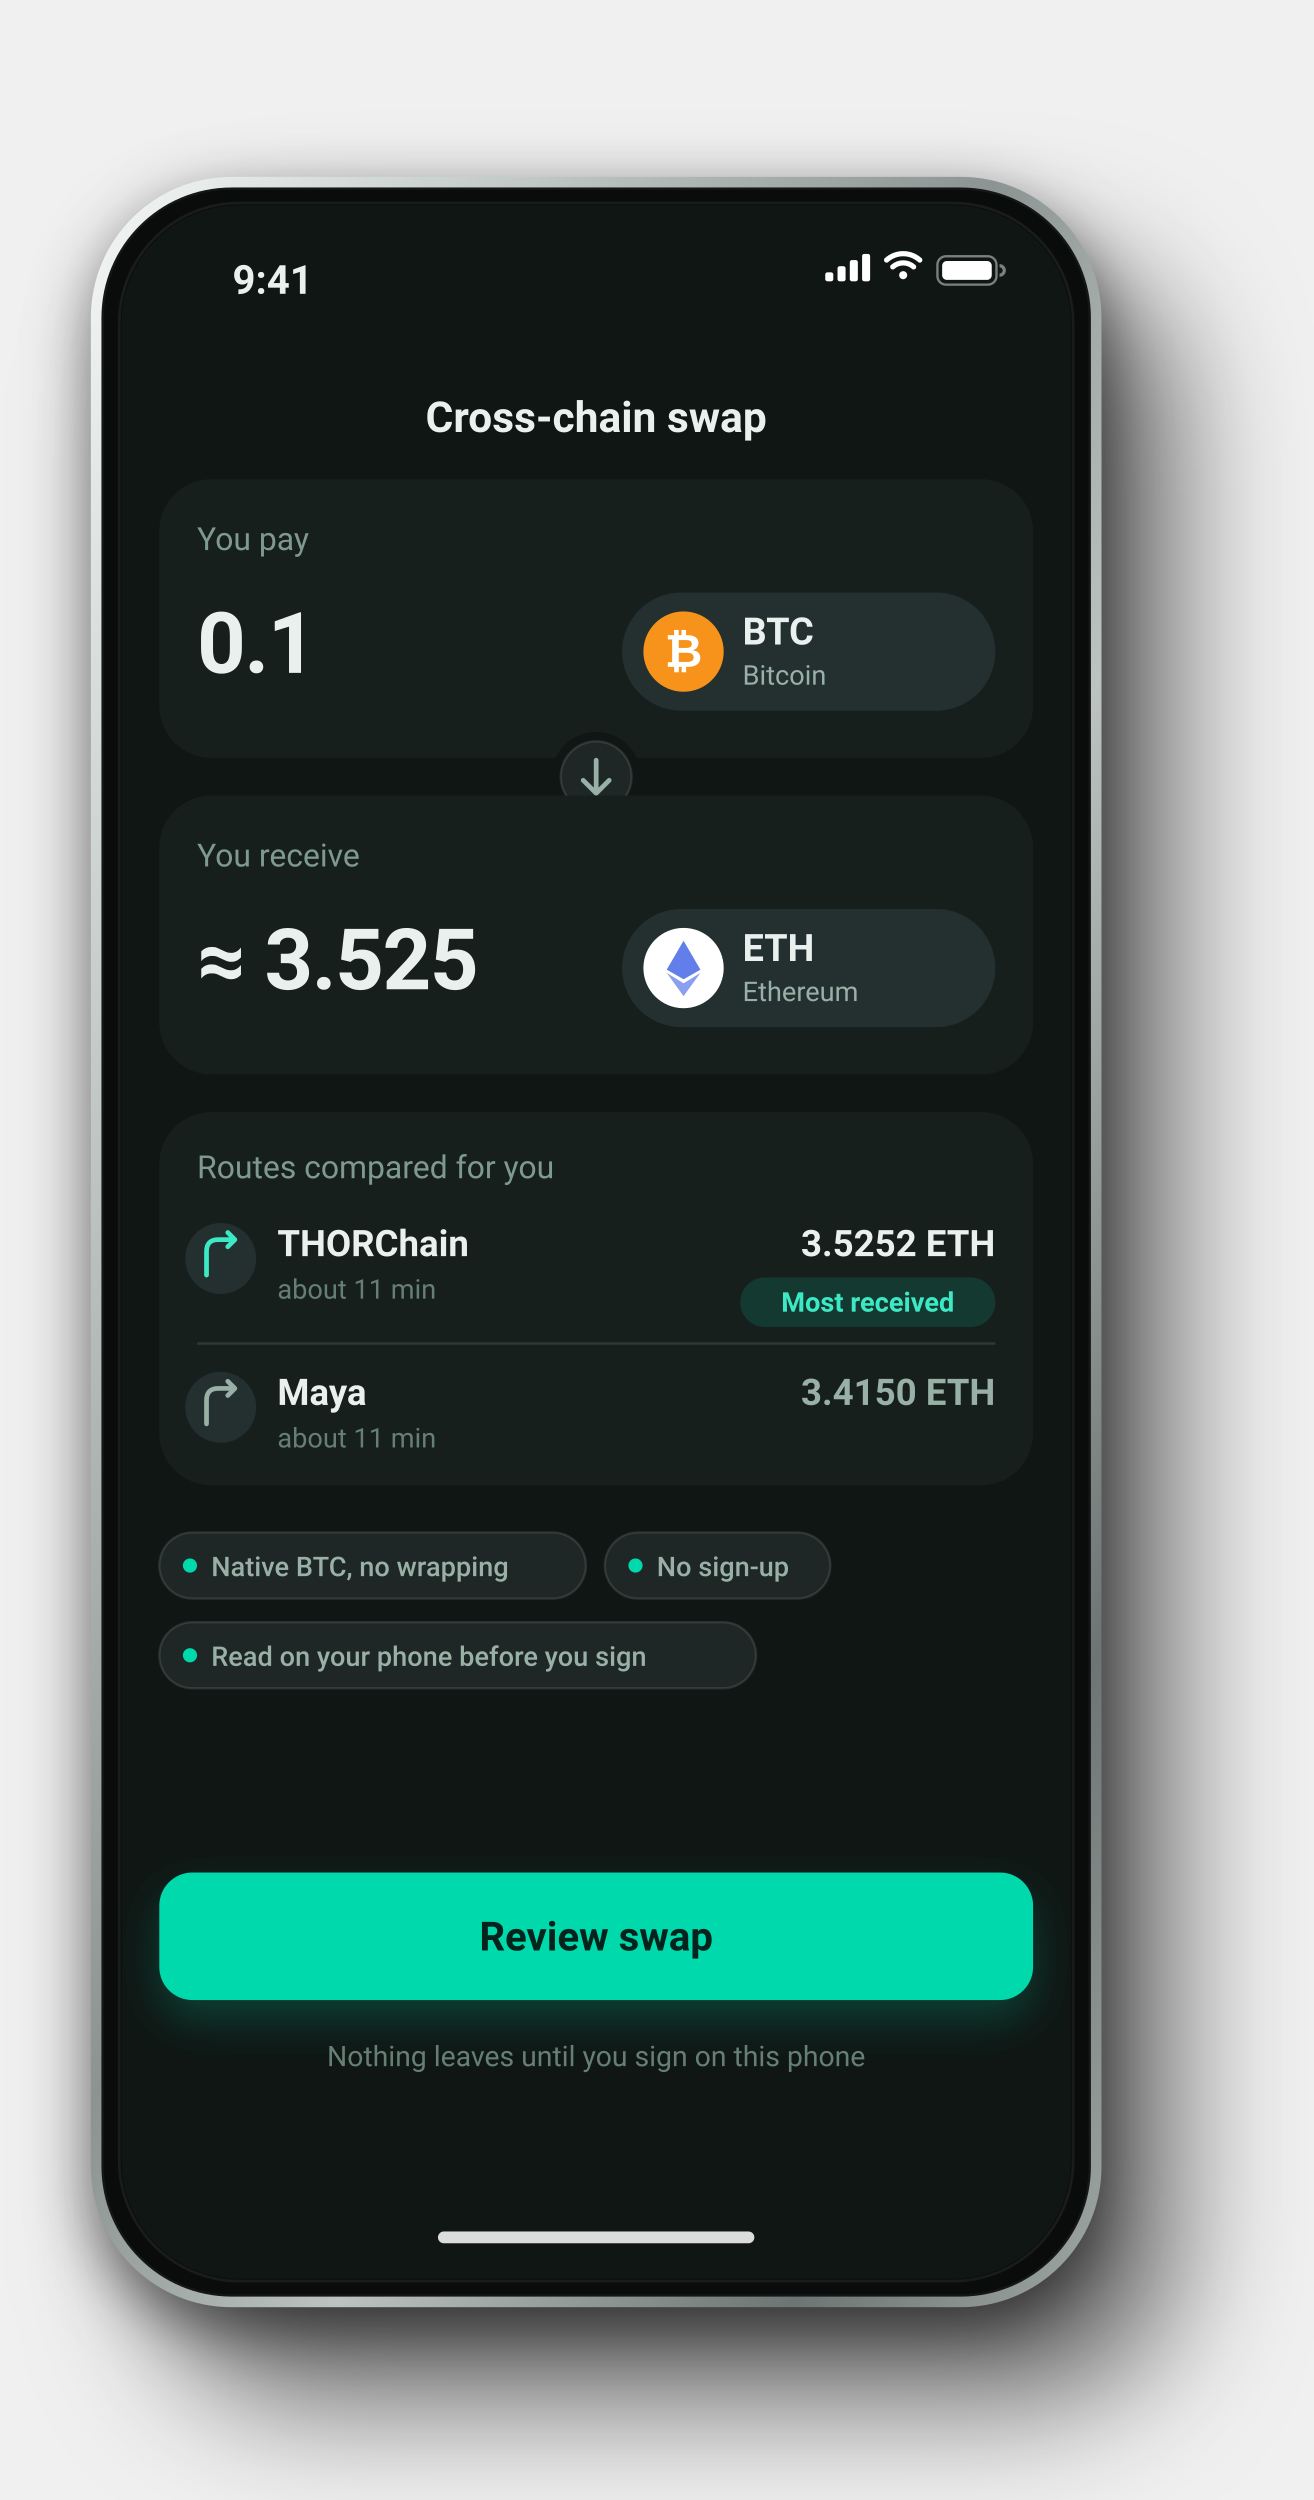
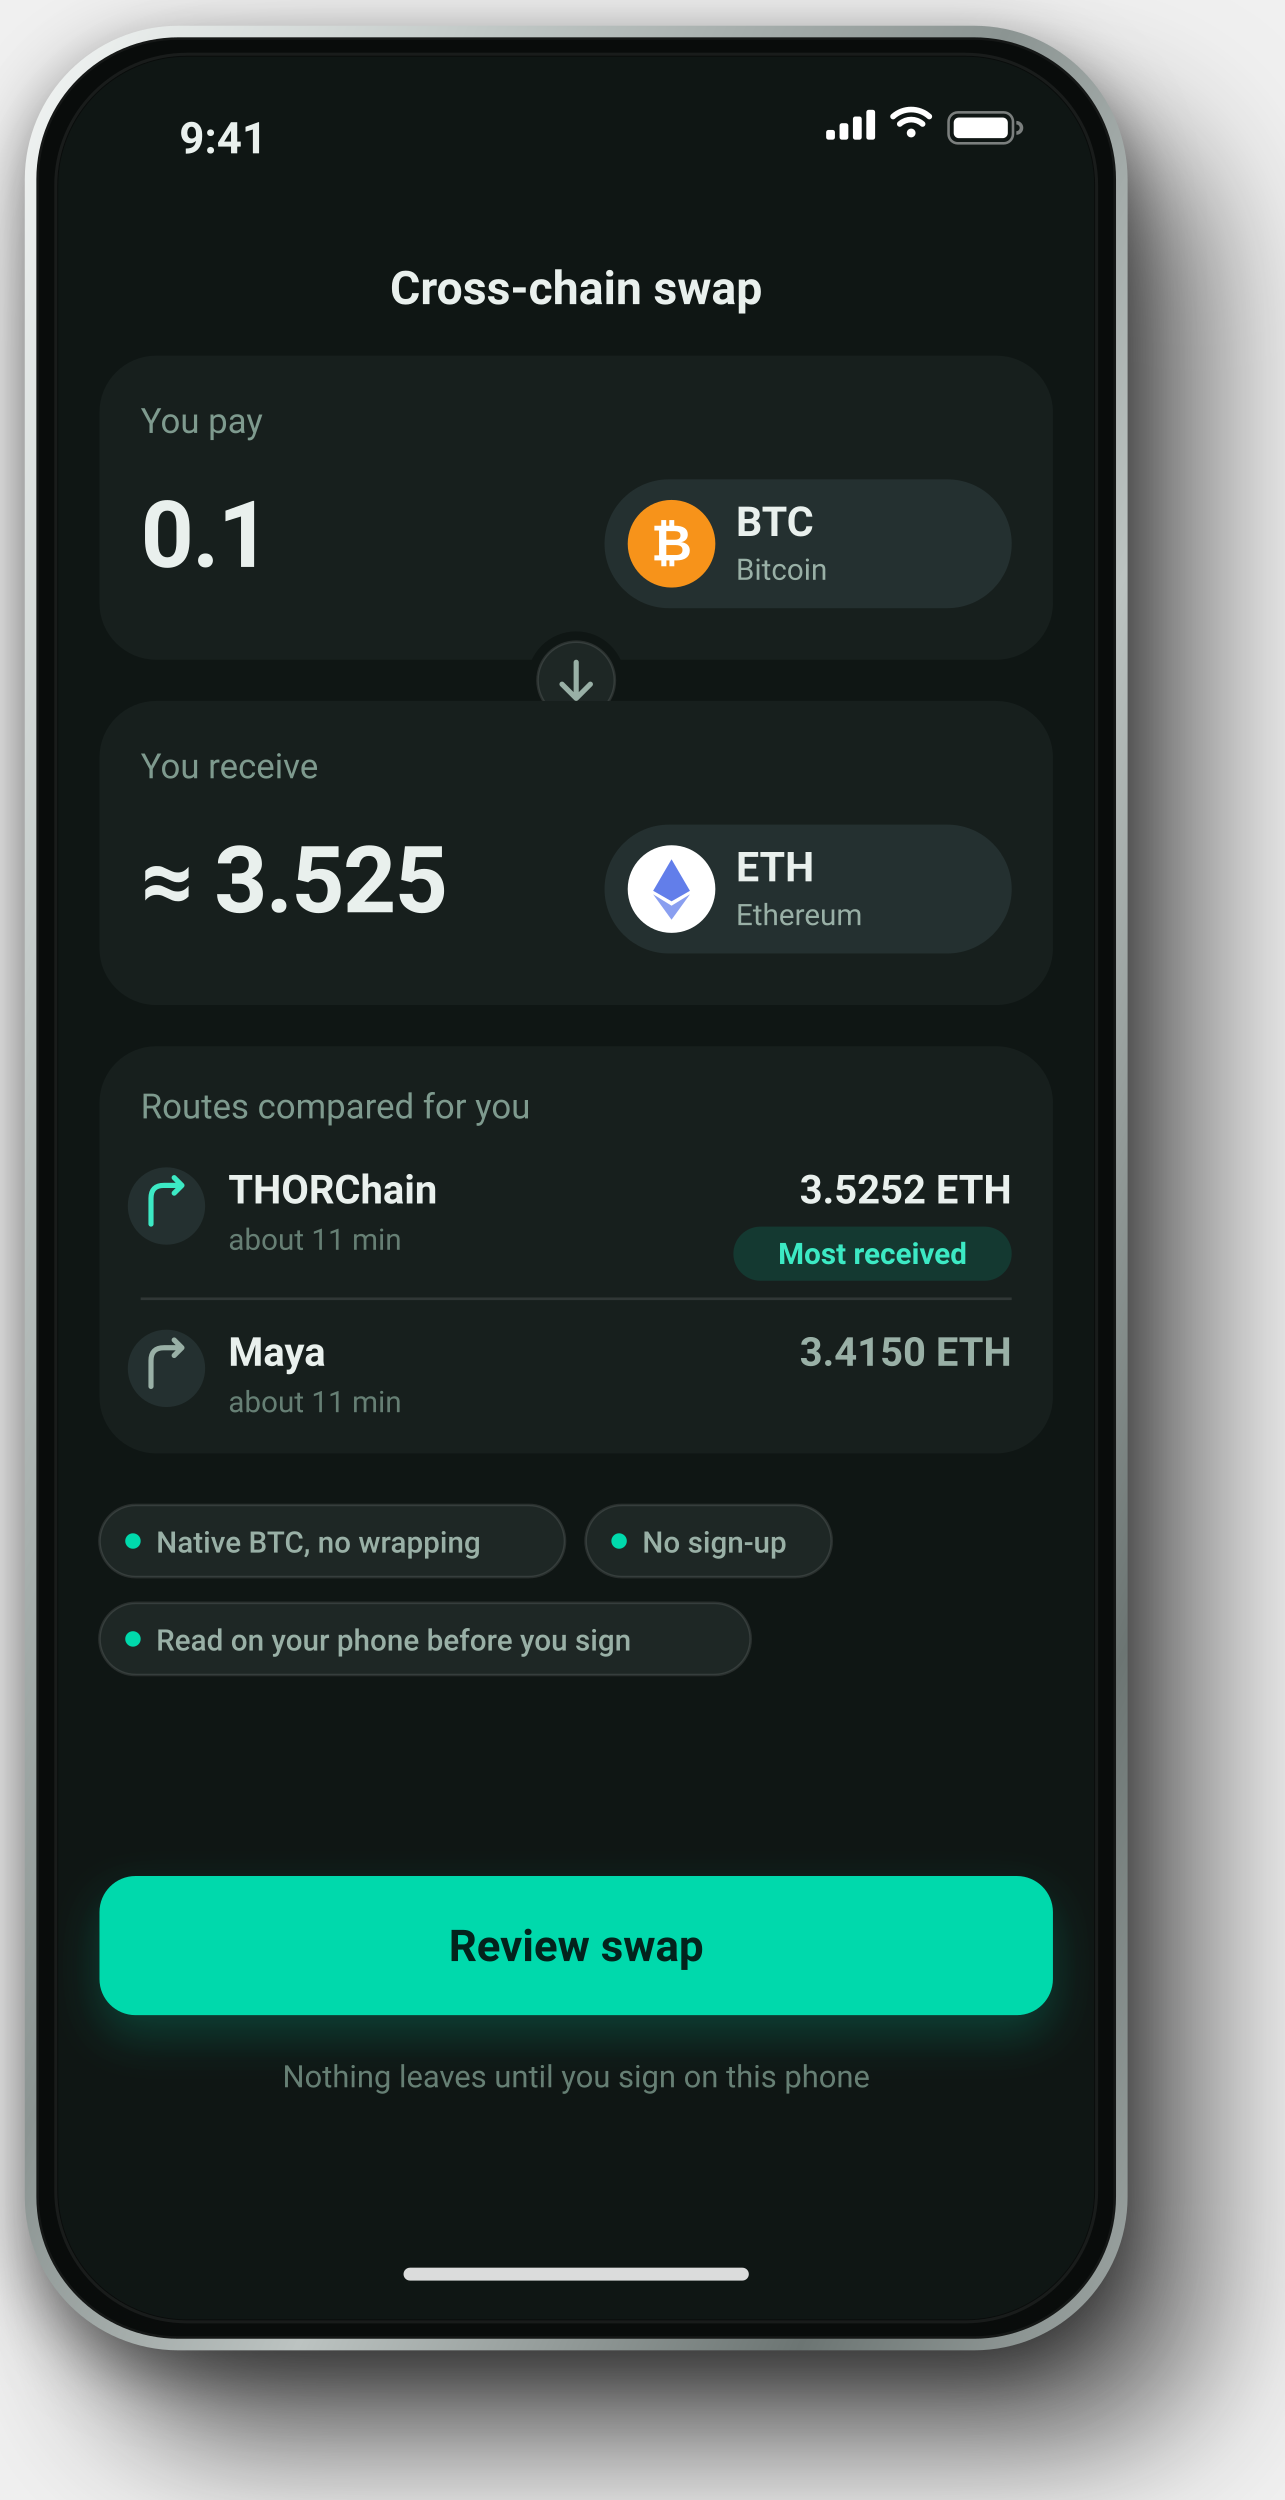
- <svg xmlns="http://www.w3.org/2000/svg" viewBox="0 0 578.4 1100" width="578" height="1100" role="img" aria-label="A schematic of Smartable Wallet's cross-chain swap: Bitcoin to Ether, two routes compared, the most received chosen">
+ <svg xmlns="http://www.w3.org/2000/svg" viewBox="0 0 518.4 1008" width="518" height="1008" role="img" aria-label="A schematic of a swap in Smartable Wallet: BTC on Bitcoin to ETH on Ethereum">
  <defs>
    <linearGradient id="rim" x1="0" y1="0" x2="1" y2="1">
      <stop offset="0" stop-color="#f3f6f5" />
      <stop offset="0.2" stop-color="#c4cbc9" />
      <stop offset="0.45" stop-color="#8b9492" />
      <stop offset="0.62" stop-color="#bcc3c1" />
      <stop offset="0.85" stop-color="#6c7573" />
      <stop offset="1" stop-color="#9ea6a4" />
    </linearGradient>
    <filter id="amb" x="-20%" y="-20%" width="140%" height="140%">
      <feGaussianBlur stdDeviation="13.35" />
    </filter>
    <filter id="key" x="-30%" y="-20%" width="170%" height="150%">
      <feGaussianBlur stdDeviation="28.93" />
    </filter>
    <filter id="glow" x="-20%" y="-60%" width="140%" height="260%">
-       <feDropShadow dx="0" dy="8.32" stdDeviation="9.36" flood-color="#00D9AC" flood-opacity="0.22" />
+       <feDropShadow dx="0" dy="8" stdDeviation="9" flood-color="#00D9AC" flood-opacity="0.22" />
    </filter>
-     <clipPath id="screen">
-       <rect x="53.5" y="90" width="418" height="913" rx="52" />
+   </defs>
+   <g>
+     <rect x="10" y="18.9" width="445" height="938" rx="62" fill="#000" opacity="0.5" filter="url(#amb)" />
+     <rect x="41.15" y="50.05" width="445" height="938" rx="62" fill="#000" opacity="0.6" filter="url(#key)" />
+     <rect x="12.336" y="12.336" width="440.327" height="933.327" rx="59.664" fill="#090c0b" stroke="url(#rim)" stroke-width="4.673" />
+     <rect x="15.172" y="15.172" width="434.655" height="927.655" rx="56.828" fill="none" stroke="#fff" stroke-opacity="0.05" stroke-width="1" />
+     <clipPath id="screen-cross-chain-swap">
+       <rect x="23.5" y="22.5" width="418" height="913" rx="52" />
    </clipPath>
-   </defs>
-   <rect x="40" y="86.4" width="445" height="938" rx="62" fill="#000" opacity="0.5" filter="url(#amb)" />
-   <rect x="71.15" y="117.55" width="445" height="938" rx="62" fill="#000" opacity="0.6" filter="url(#key)" />
-   <rect x="42.336" y="79.836" width="440.327" height="933.327" rx="59.664" fill="#090c0b" stroke="url(#rim)" stroke-width="4.673" />
-   <rect x="45.172" y="82.672" width="434.655" height="927.655" rx="56.828" fill="none" stroke="#fff" stroke-opacity="0.05" stroke-width="1" />
-   <g clip-path="url(#screen)" font-family="-apple-system, BlinkMacSystemFont, 'SF Pro Text', 'Segoe UI', Roboto, 'Helvetica Neue', Helvetica, Arial, sans-serif">
-     <rect x="53.5" y="90" width="418" height="913" rx="52" fill="#0F1614" />
-     <text x="120.05" y="128.99" font-size="17.68" font-weight="600" fill="#E9F0ED" text-anchor="middle">9:41</text>
-     <rect x="363.36" y="119.53" width="3.54" height="3.95" rx="0.94" fill="#fff" />
-     <rect x="368.77" y="116.83" width="3.54" height="6.65" rx="0.94" fill="#fff" />
-     <rect x="374.17" y="114.12" width="3.54" height="9.36" rx="0.94" fill="#fff" />
-     <rect x="379.58" y="111.42" width="3.54" height="12.06" rx="0.94" fill="#fff" />
-     <path d="M 390.37 114.12 A 10.92 10.92 0 0 1 404.98 114.12" fill="none" stroke="#fff" stroke-width="2.29" stroke-linecap="round" />
-     <path d="M 393.08 117.13 A 6.86 6.86 0 0 1 402.27 117.13" fill="none" stroke="#fff" stroke-width="2.29" stroke-linecap="round" />
-     <circle cx="397.67" cy="120.78" r="1.77" fill="#fff" />
-     <rect x="412.75" y="112.46" width="26" height="12.48" rx="3.74" fill="none" stroke="#fff" stroke-opacity="0.45" stroke-width="1.04" />
-     <rect x="414.83" y="114.54" width="21.84" height="8.32" rx="2.08" fill="#fff" />
-     <path d="M 440.1 116.62 a 1.66 1.66 0 0 1 0 4.16" fill="none" stroke="#fff" stroke-opacity="0.45" stroke-width="1.46" />
-     <text x="262.5" y="189.82" font-size="18.72" font-weight="700" fill="#E9F0ED" text-anchor="middle">Cross-chain swap</text>
-     <rect x="70.14" y="210.62" width="384.73" height="122.7" rx="22.88" fill="#171F1D" />
-     <text x="86.77" y="241.81" font-size="14.04" font-weight="400" fill="#7E9A8E" text-anchor="start">You pay</text>
-     <text x="86.77" y="295.88" font-size="37.43" font-weight="700" fill="#E9F0ED" text-anchor="start" letter-spacing="-0.62">0.1</text>
-     <rect x="273.94" y="260.53" width="164.29" height="51.99" rx="26" fill="#243030" />
-     <circle cx="300.97" cy="286.52" r="17.68" fill="#F7931A" />
-     <text x="300.97" y="293.24" font-size="20.33" font-weight="700" fill="#fff" text-anchor="middle">₿</text>
-     <text x="326.97" y="283.4" font-size="16.64" font-weight="700" fill="#E9F0ED" text-anchor="start">BTC</text>
-     <text x="326.97" y="301.08" font-size="11.96" font-weight="400" fill="#99B0A6" text-anchor="start">Bitcoin</text>
-     <circle cx="262.5" cy="341.63" r="19.76" fill="#0F1614" />
-     <circle cx="262.5" cy="341.63" r="15.6" fill="#1E2725" stroke="rgba(233,240,237,0.12)" stroke-width="1.04" />
-     <path d="M 262.5 334.35 L 262.5 348.91 M 256.78 343.19 L 262.5 348.91 L 268.22 343.19" fill="none" stroke="#99B0A6" stroke-width="2.08" stroke-linecap="round" stroke-linejoin="round" />
-     <rect x="70.14" y="349.95" width="384.73" height="122.7" rx="22.88" fill="#171F1D" />
-     <text x="86.77" y="381.14" font-size="14.04" font-weight="400" fill="#7E9A8E" text-anchor="start">You receive</text>
-     <text x="86.77" y="435.21" font-size="37.43" font-weight="700" fill="#E9F0ED" text-anchor="start" letter-spacing="-0.62">≈ 3.525</text>
-     <rect x="273.94" y="399.86" width="164.29" height="51.99" rx="26" fill="#243030" />
-     <circle cx="300.97" cy="425.86" r="17.68" fill="#fff" />
-     <path d="M 300.97 413.84 L 308.4 426.56 L 300.97 430.81 L 293.55 426.56 Z" fill="#627EEA" />
-     <path d="M 300.97 432.57 L 308.4 427.98 L 300.97 438.23 L 293.55 427.98 Z" fill="#8A9FF0" />
-     <text x="326.97" y="422.74" font-size="16.64" font-weight="700" fill="#E9F0ED" text-anchor="start">ETH</text>
-     <text x="326.97" y="440.41" font-size="11.96" font-weight="400" fill="#99B0A6" text-anchor="start">Ethereum</text>
-     <rect x="70.14" y="489.28" width="384.73" height="164.29" rx="22.88" fill="#171F1D" />
-     <text x="86.77" y="518.4" font-size="14.04" font-weight="400" fill="#7E9A8E" text-anchor="start">Routes compared for you</text>
-     <circle cx="97.17" cy="553.75" r="15.6" fill="#243030" />
-     <path d="M 90.93 561.03 L 90.93 550.63 Q 90.93 545.43 96.13 545.43 L 103.41 545.43 M 100.29 542.31 L 103.41 545.43 L 100.29 548.55" fill="none" stroke="#3CE9C4" stroke-width="2.08" stroke-linecap="round" stroke-linejoin="round" />
-     <text x="122.13" y="552.71" font-size="16.12" font-weight="600" fill="#E9F0ED" text-anchor="start">THORChain</text>
-     <text x="122.13" y="571.43" font-size="11.96" font-weight="400" fill="#667F74" text-anchor="start">about 11 min</text>
-     <text x="438.23" y="552.71" font-size="16.12" font-weight="700" fill="#E9F0ED" text-anchor="end">3.5252 ETH</text>
-     <rect x="325.93" y="562.07" width="112.3" height="21.84" rx="10.92" fill="rgba(0,217,172,0.14)" />
-     <text x="382.08" y="577.15" font-size="11.96" font-weight="600" fill="#3CE9C4" text-anchor="middle">Most received</text>
-     <line x1="86.77" y1="591.18" x2="438.23" y2="591.18" stroke="rgba(233,240,237,0.12)" stroke-width="1.04" />
-     <circle cx="97.17" cy="619.26" r="15.6" fill="#243030" />
-     <path d="M 90.93 626.54 L 90.93 616.14 Q 90.93 610.94 96.13 610.94 L 103.41 610.94 M 100.29 607.82 L 103.41 610.94 L 100.29 614.06" fill="none" stroke="#99B0A6" stroke-width="2.08" stroke-linecap="round" stroke-linejoin="round" />
-     <text x="122.13" y="618.22" font-size="16.12" font-weight="600" fill="#E9F0ED" text-anchor="start">Maya</text>
-     <text x="122.13" y="636.94" font-size="11.96" font-weight="400" fill="#667F74" text-anchor="start">about 11 min</text>
-     <text x="438.23" y="618.22" font-size="16.12" font-weight="700" fill="#99B0A6" text-anchor="end">3.4150 ETH</text>
-     <rect x="70.14" y="674.37" width="187.84" height="29.11" rx="14.56" fill="#1E2725" stroke="rgba(233,240,237,0.12)" stroke-width="1.04" />
-     <circle cx="83.65" cy="688.93" r="3.12" fill="#00D9AC" />
-     <text x="93.01" y="693.6" font-size="11.96" font-weight="500" fill="#99B0A6" text-anchor="start">Native BTC, no wrapping</text>
-     <rect x="266.3" y="674.37" width="99.3" height="29.11" rx="14.56" fill="#1E2725" stroke="rgba(233,240,237,0.12)" stroke-width="1.04" />
-     <circle cx="279.81" cy="688.93" r="3.12" fill="#00D9AC" />
-     <text x="289.17" y="693.6" font-size="11.96" font-weight="500" fill="#99B0A6" text-anchor="start">No sign-up</text>
-     <rect x="70.14" y="713.88" width="262.76" height="29.11" rx="14.56" fill="#1E2725" stroke="rgba(233,240,237,0.12)" stroke-width="1.04" />
-     <circle cx="83.65" cy="728.44" r="3.12" fill="#00D9AC" />
-     <text x="93.01" y="733.12" font-size="11.96" font-weight="500" fill="#99B0A6" text-anchor="start">Read on your phone before you sign</text>
-     <rect x="70.14" y="824.1" width="384.73" height="56.15" rx="14.56" fill="#00D9AC" filter="url(#glow)" />
-     <text x="262.5" y="858.41" font-size="17.68" font-weight="700" fill="#03231C" text-anchor="middle">Review swap</text>
-     <text x="262.5" y="909.36" font-size="12.48" font-weight="400" fill="#667F74" text-anchor="middle">Nothing leaves until you sign on this phone</text>
-     <rect x="192.83" y="982.15" width="139.33" height="5.2" rx="2.6" fill="#fff" opacity="0.85" />
+     <g clip-path="url(#screen-cross-chain-swap)" font-family="-apple-system, BlinkMacSystemFont, 'SF Pro Text', 'Segoe UI', Roboto, 'Helvetica Neue', Helvetica, Arial, sans-serif">
+       <rect x="23.5" y="22.5" width="418" height="913" rx="52" fill="#0F1614" />
+       <text x="90.05" y="61.49" font-size="17.68" font-weight="600" fill="#E9F0ED" text-anchor="middle">9:41</text>
+       <rect x="333.36" y="52.03" width="3.54" height="3.95" rx="0.94" fill="#fff" />
+       <rect x="338.77" y="49.33" width="3.54" height="6.65" rx="0.94" fill="#fff" />
+       <rect x="344.17" y="46.62" width="3.54" height="9.36" rx="0.94" fill="#fff" />
+       <rect x="349.58" y="43.92" width="3.54" height="12.06" rx="0.94" fill="#fff" />
+       <path d="M 360.37 46.62 A 10.92 10.92 0 0 1 374.98 46.62" fill="none" stroke="#fff" stroke-width="2.29" stroke-linecap="round" />
+       <path d="M 363.08 49.63 A 6.86 6.86 0 0 1 372.27 49.63" fill="none" stroke="#fff" stroke-width="2.29" stroke-linecap="round" />
+       <circle cx="367.67" cy="53.28" r="1.77" fill="#fff" />
+       <rect x="382.75" y="44.96" width="26" height="12.48" rx="3.74" fill="none" stroke="#fff" stroke-opacity="0.45" stroke-width="1.04" />
+       <rect x="384.83" y="47.04" width="21.84" height="8.32" rx="2.08" fill="#fff" />
+       <path d="M 410.1 49.12 a 1.66 1.66 0 0 1 0 4.16" fill="none" stroke="#fff" stroke-opacity="0.45" stroke-width="1.46" />
+       <text x="232.5" y="122.32" font-size="18.72" font-weight="700" fill="#E9F0ED" text-anchor="middle">Cross-chain swap</text>
+       <rect x="40.14" y="143.12" width="384.73" height="122.7" rx="22.88" fill="#171F1D" />
+       <text x="56.77" y="174.31" font-size="14.04" font-weight="400" fill="#7E9A8E" text-anchor="start">You pay</text>
+       <text x="56.77" y="228.38" font-size="37.43" font-weight="700" fill="#E9F0ED" text-anchor="start" letter-spacing="-0.62">0.1</text>
+       <rect x="243.94" y="193.03" width="164.29" height="51.99" rx="26" fill="#243030" />
+       <circle cx="270.97" cy="219.02" r="17.68" fill="#F7931A" />
+       <text x="270.97" y="225.74" font-size="20.33" font-weight="700" fill="#fff" text-anchor="middle">₿</text>
+       <text x="296.97" y="215.9" font-size="16.64" font-weight="700" fill="#E9F0ED" text-anchor="start">BTC</text>
+       <text x="296.97" y="233.58" font-size="11.96" font-weight="400" fill="#99B0A6" text-anchor="start">Bitcoin</text>
+       <circle cx="232.5" cy="274.13" r="19.76" fill="#0F1614" />
+       <circle cx="232.5" cy="274.13" r="15.6" fill="#1E2725" stroke="rgba(233,240,237,0.12)" stroke-width="1.04" />
+       <path d="M 232.5 266.85 L 232.5 281.41 M 226.78 275.69 L 232.5 281.41 L 238.22 275.69" fill="none" stroke="#99B0A6" stroke-width="2.08" stroke-linecap="round" stroke-linejoin="round" />
+       <rect x="40.14" y="282.45" width="384.73" height="122.7" rx="22.88" fill="#171F1D" />
+       <text x="56.77" y="313.64" font-size="14.04" font-weight="400" fill="#7E9A8E" text-anchor="start">You receive</text>
+       <text x="56.77" y="367.71" font-size="37.43" font-weight="700" fill="#E9F0ED" text-anchor="start" letter-spacing="-0.62">≈ 3.525</text>
+       <rect x="243.94" y="332.36" width="164.29" height="51.99" rx="26" fill="#243030" />
+       <circle cx="270.97" cy="358.36" r="17.68" fill="#fff" />
+       <path d="M 270.97 346.34 L 278.4 359.06 L 270.97 363.31 L 263.55 359.06 Z" fill="#627EEA" />
+       <path d="M 270.97 365.07 L 278.4 360.48 L 270.97 370.73 L 263.55 360.48 Z" fill="#8A9FF0" />
+       <text x="296.97" y="355.24" font-size="16.64" font-weight="700" fill="#E9F0ED" text-anchor="start">ETH</text>
+       <text x="296.97" y="372.91" font-size="11.96" font-weight="400" fill="#99B0A6" text-anchor="start">Ethereum</text>
+       <rect x="40.14" y="421.78" width="384.73" height="164.29" rx="22.88" fill="#171F1D" />
+       <text x="56.77" y="450.9" font-size="14.04" font-weight="400" fill="#7E9A8E" text-anchor="start">Routes compared for you</text>
+       <circle cx="67.17" cy="486.25" r="15.6" fill="#243030" />
+       <path d="M 60.93 493.53 L 60.93 483.13 Q 60.93 477.93 66.13 477.93 L 73.41 477.93 M 70.29 474.81 L 73.41 477.93 L 70.29 481.05" fill="none" stroke="#3CE9C4" stroke-width="2.08" stroke-linecap="round" stroke-linejoin="round" />
+       <text x="92.13" y="485.21" font-size="16.12" font-weight="600" fill="#E9F0ED" text-anchor="start">THORChain</text>
+       <text x="92.13" y="503.93" font-size="11.96" font-weight="400" fill="#667F74" text-anchor="start">about 11 min</text>
+       <text x="408.23" y="485.21" font-size="16.12" font-weight="700" fill="#E9F0ED" text-anchor="end">3.5252 ETH</text>
+       <rect x="295.93" y="494.57" width="112.3" height="21.84" rx="10.92" fill="rgba(0,217,172,0.14)" />
+       <text x="352.08" y="509.65" font-size="11.96" font-weight="600" fill="#3CE9C4" text-anchor="middle">Most received</text>
+       <line x1="56.77" y1="523.68" x2="408.23" y2="523.68" stroke="rgba(233,240,237,0.12)" stroke-width="1.04" />
+       <circle cx="67.17" cy="551.76" r="15.6" fill="#243030" />
+       <path d="M 60.93 559.04 L 60.93 548.64 Q 60.93 543.44 66.13 543.44 L 73.41 543.44 M 70.29 540.32 L 73.41 543.44 L 70.29 546.56" fill="none" stroke="#99B0A6" stroke-width="2.08" stroke-linecap="round" stroke-linejoin="round" />
+       <text x="92.13" y="550.72" font-size="16.12" font-weight="600" fill="#E9F0ED" text-anchor="start">Maya</text>
+       <text x="92.13" y="569.44" font-size="11.96" font-weight="400" fill="#667F74" text-anchor="start">about 11 min</text>
+       <text x="408.23" y="550.72" font-size="16.12" font-weight="700" fill="#99B0A6" text-anchor="end">3.4150 ETH</text>
+       <rect x="40.14" y="606.87" width="187.84" height="29.11" rx="14.56" fill="#1E2725" stroke="rgba(233,240,237,0.12)" stroke-width="1.04" />
+       <circle cx="53.65" cy="621.43" r="3.12" fill="#00D9AC" />
+       <text x="63.01" y="626.1" font-size="11.96" font-weight="500" fill="#99B0A6" text-anchor="start">Native BTC, no wrapping</text>
+       <rect x="236.3" y="606.87" width="99.3" height="29.11" rx="14.56" fill="#1E2725" stroke="rgba(233,240,237,0.12)" stroke-width="1.04" />
+       <circle cx="249.81" cy="621.43" r="3.12" fill="#00D9AC" />
+       <text x="259.17" y="626.1" font-size="11.96" font-weight="500" fill="#99B0A6" text-anchor="start">No sign-up</text>
+       <rect x="40.14" y="646.38" width="262.76" height="29.11" rx="14.56" fill="#1E2725" stroke="rgba(233,240,237,0.12)" stroke-width="1.04" />
+       <circle cx="53.65" cy="660.94" r="3.12" fill="#00D9AC" />
+       <text x="63.01" y="665.62" font-size="11.96" font-weight="500" fill="#99B0A6" text-anchor="start">Read on your phone before you sign</text>
+       <rect x="40.14" y="756.6" width="384.73" height="56.15" rx="14.56" fill="#00D9AC" filter="url(#glow)" />
+       <text x="232.5" y="790.91" font-size="17.68" font-weight="700" fill="#03231C" text-anchor="middle">Review swap</text>
+       <text x="232.5" y="841.86" font-size="12.48" font-weight="400" fill="#667F74" text-anchor="middle">Nothing leaves until you sign on this phone</text>
+       <rect x="162.83" y="914.65" width="139.33" height="5.2" rx="2.6" fill="#fff" opacity="0.85" />
+     </g>
+     <rect x="22.5" y="21.5" width="420" height="915" rx="53" fill="none" stroke="#fff" stroke-opacity="0.07" stroke-width="1.2" />
  </g>
-   <rect x="52.5" y="89" width="420" height="915" rx="53" fill="none" stroke="#fff" stroke-opacity="0.07" stroke-width="1.2" />
</svg>
